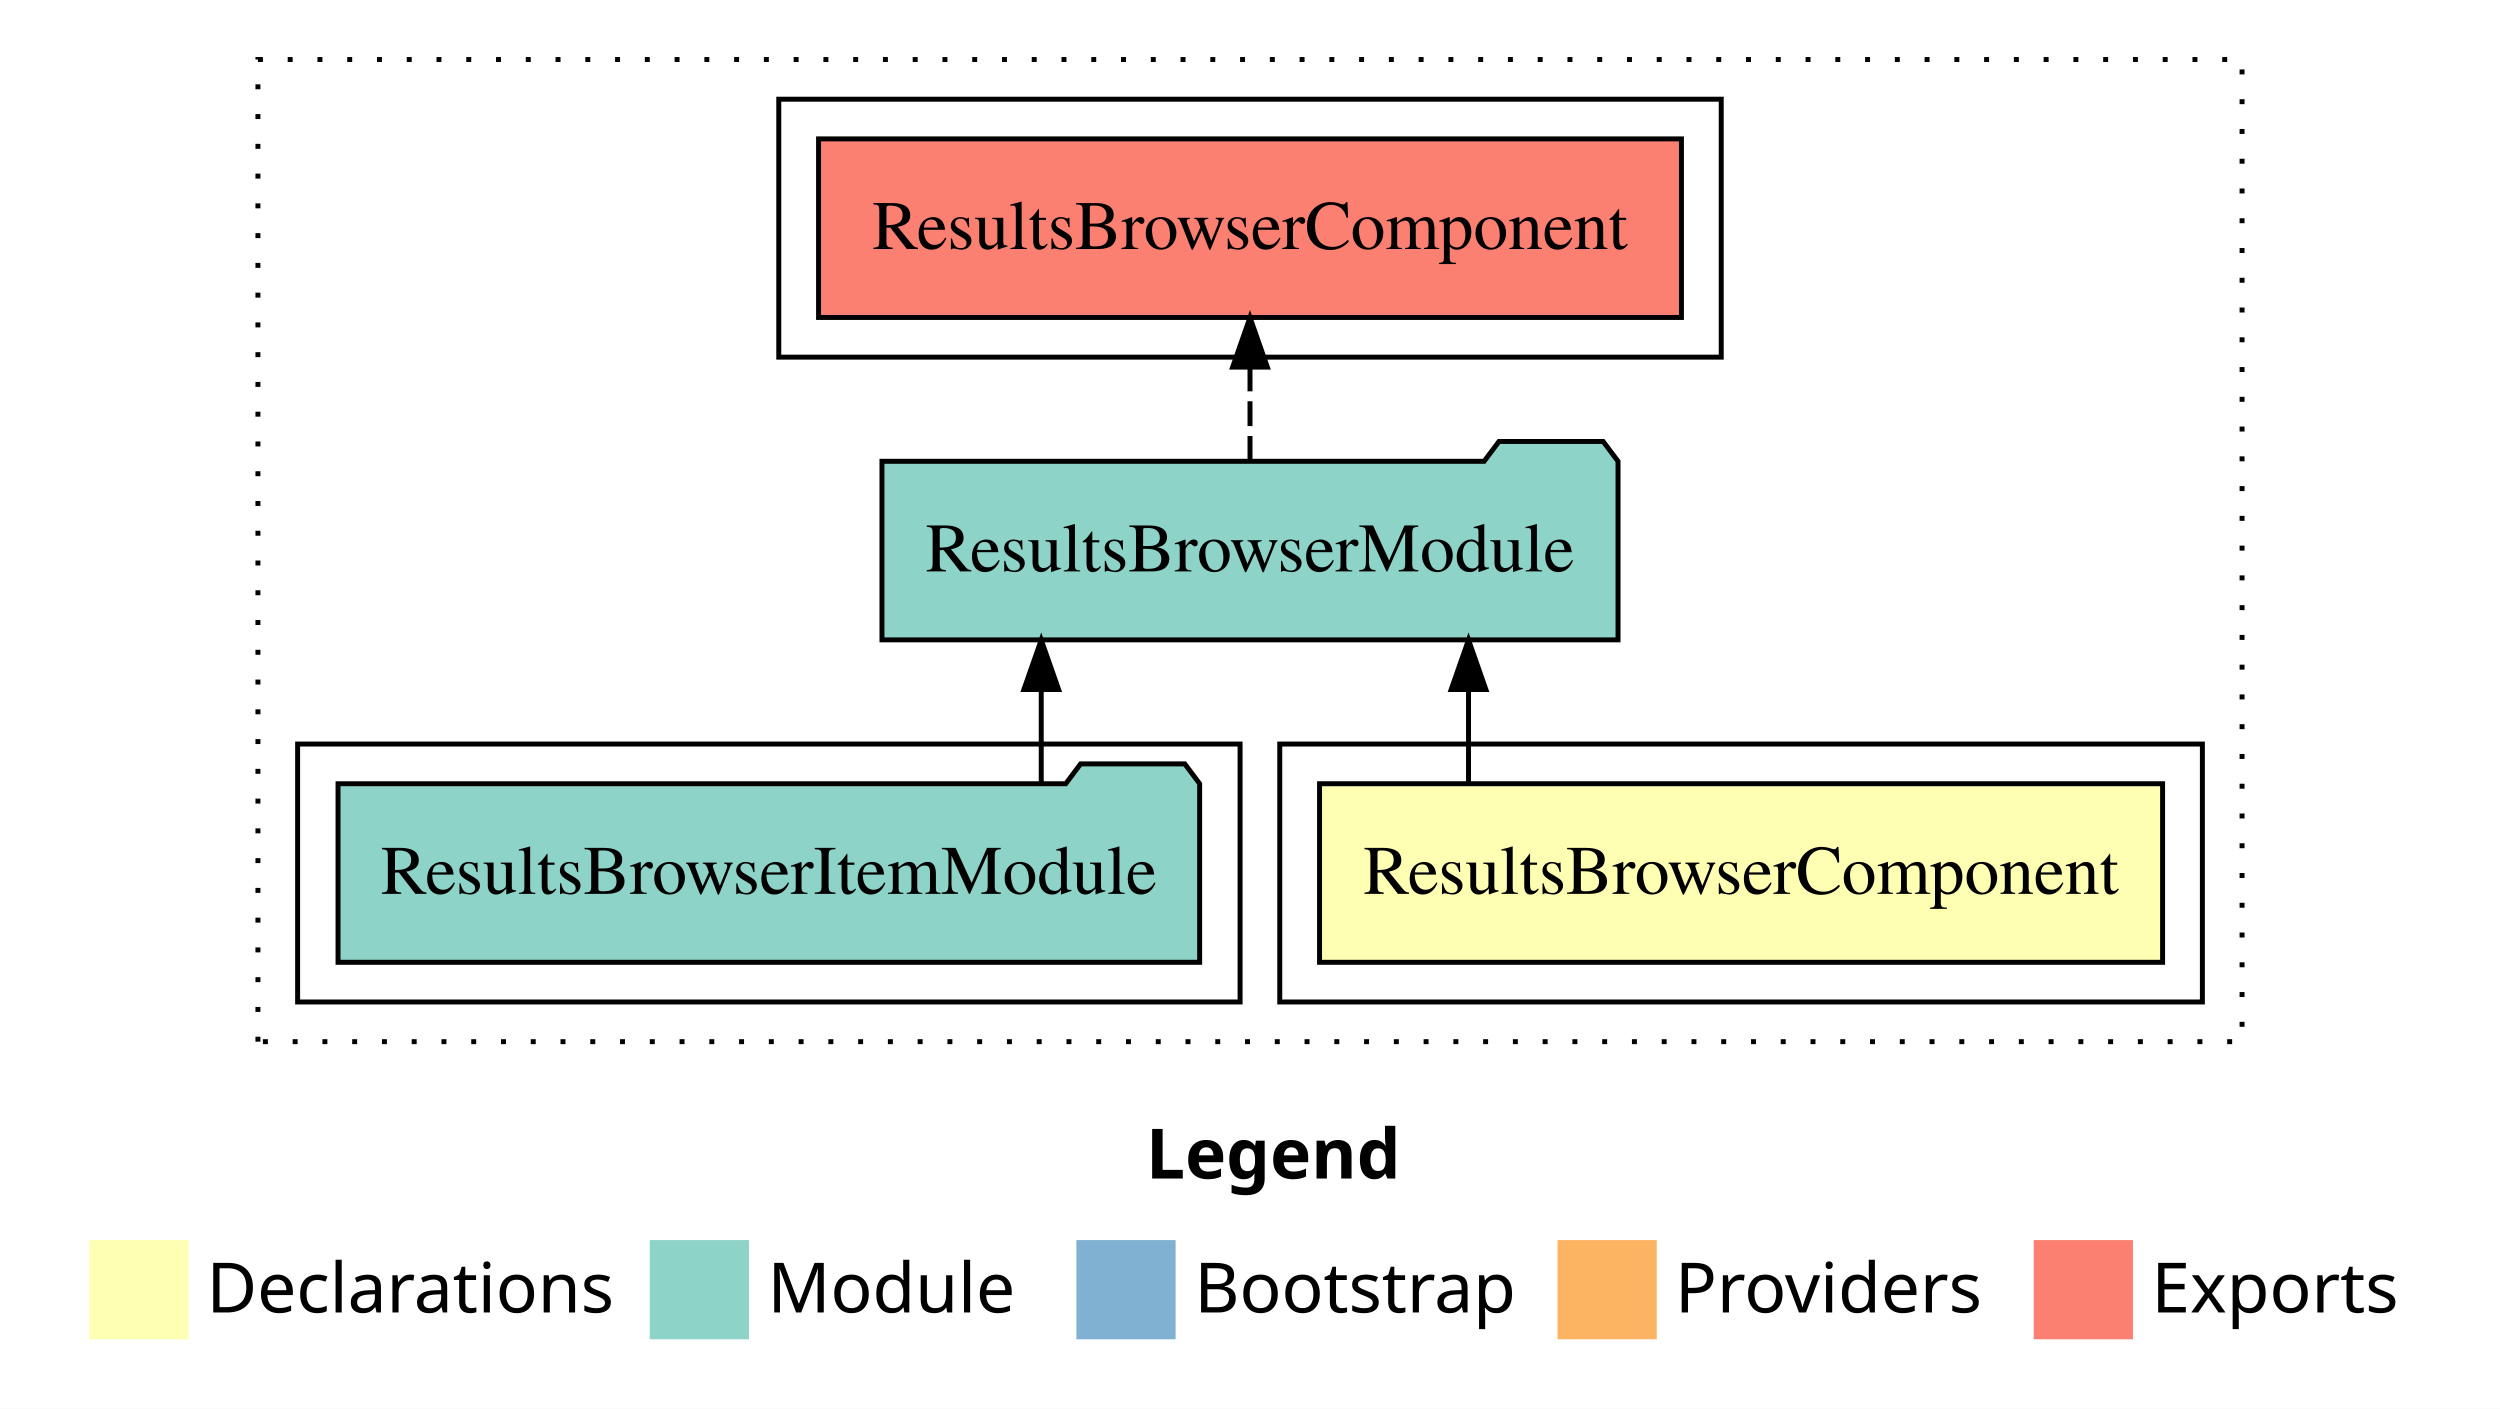
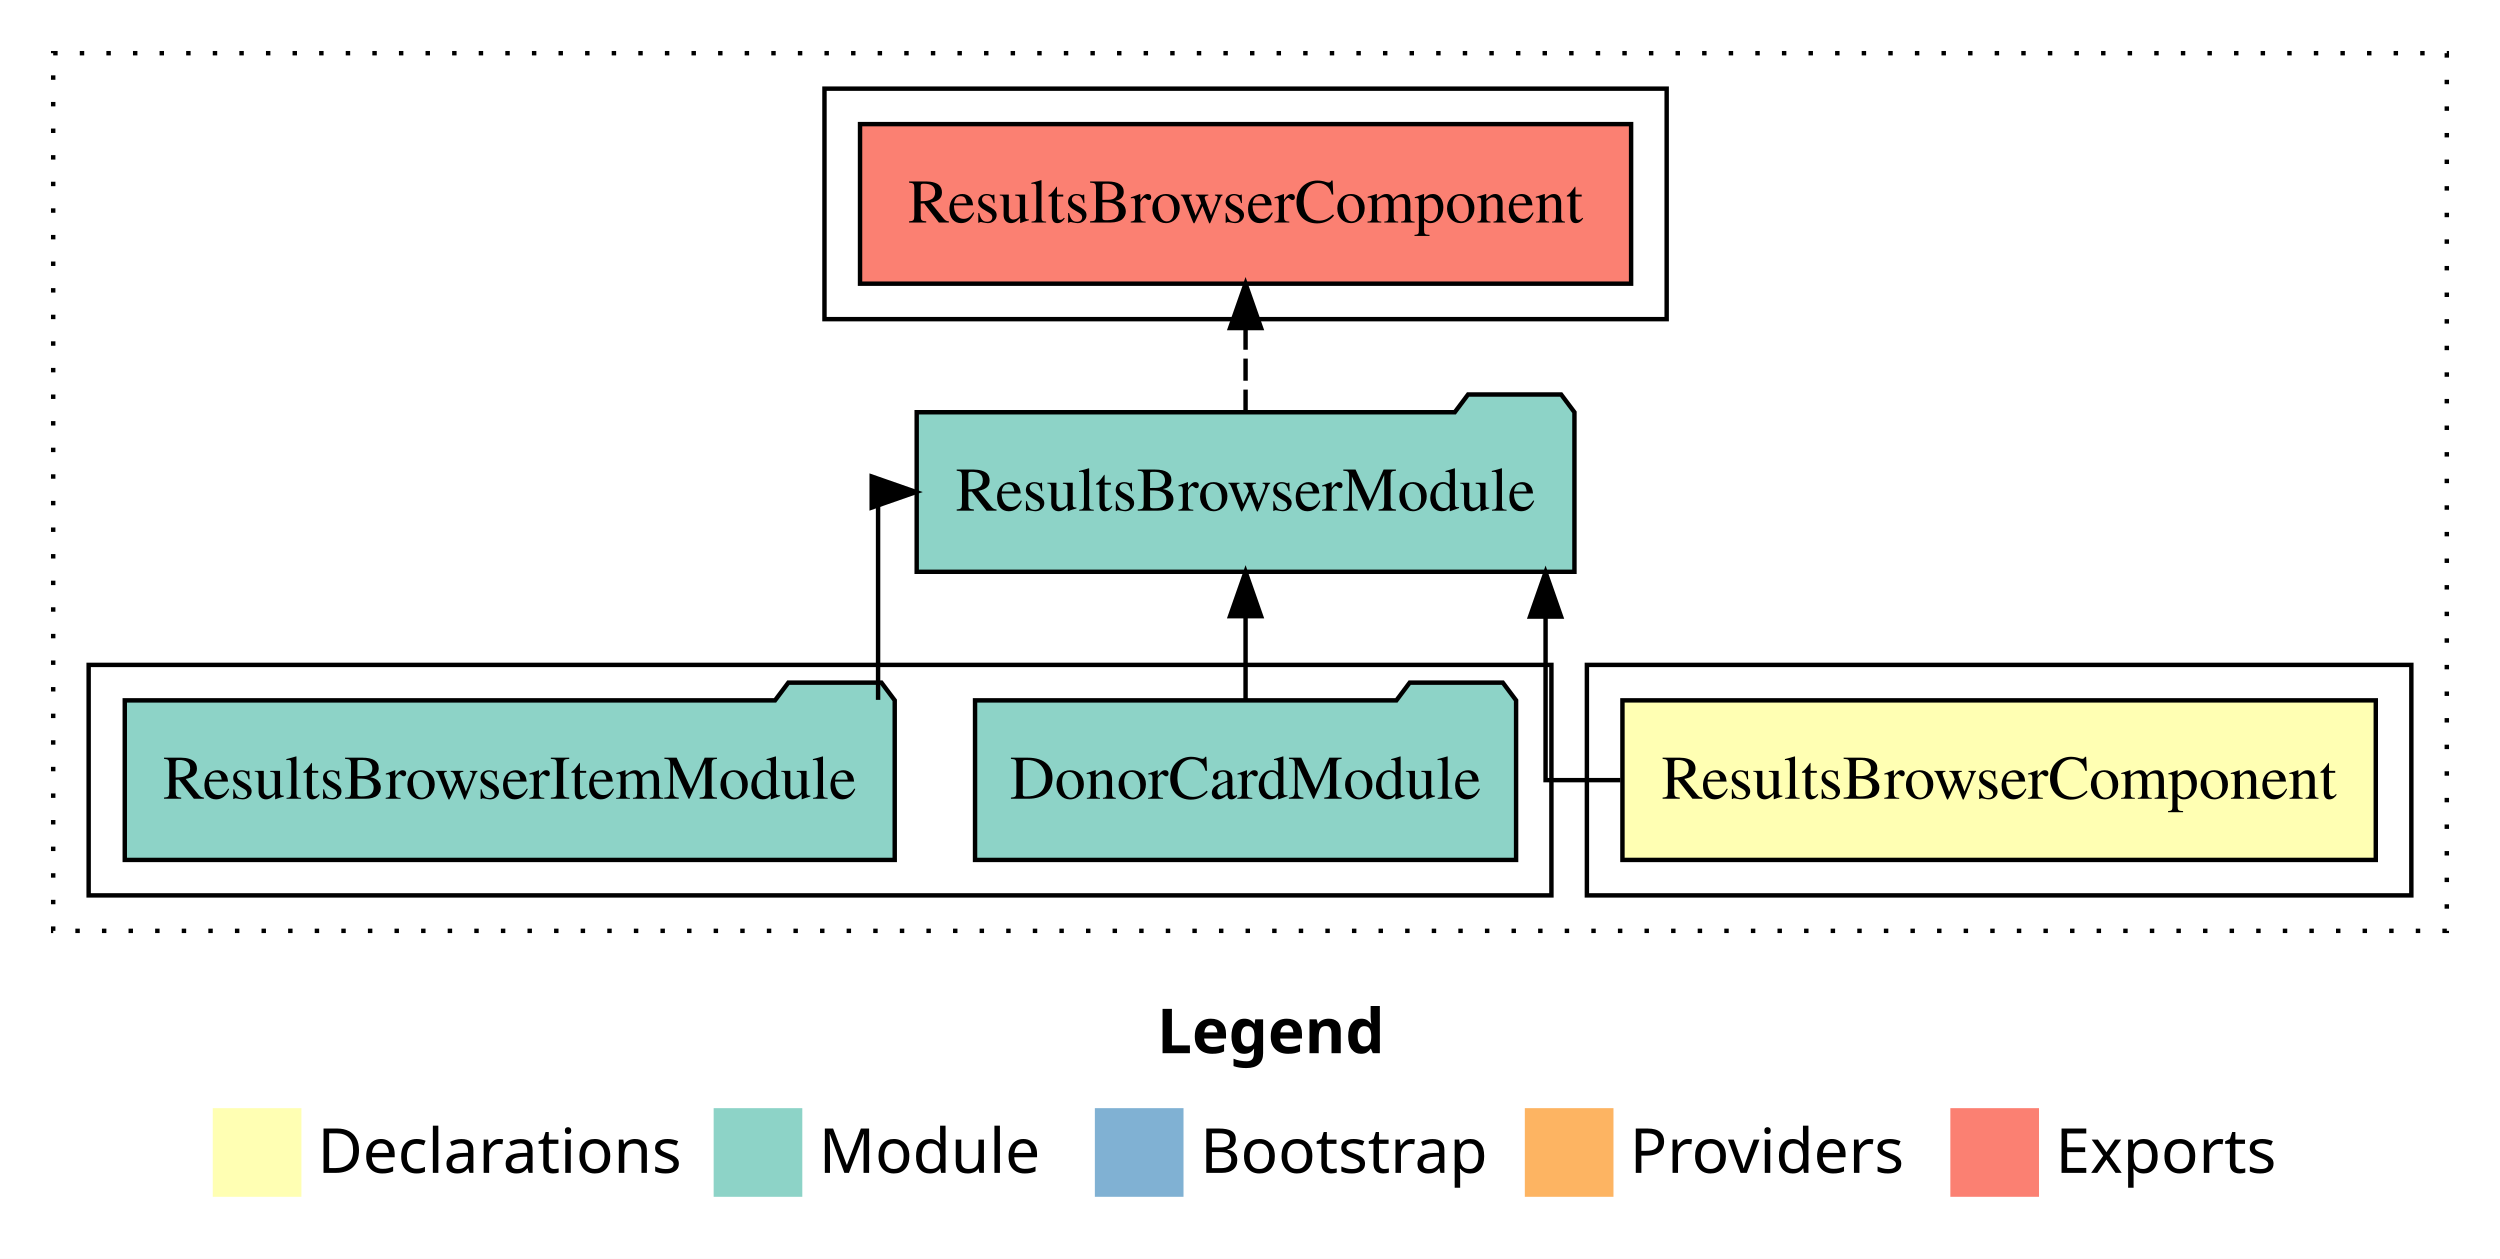
- <svg xmlns="http://www.w3.org/2000/svg" width="504pt" height="284pt" viewBox="0.00 0.00 504.00 284.00">
+ <svg xmlns="http://www.w3.org/2000/svg" width="564pt" height="284pt" viewBox="0.00 0.00 564.00 284.00">
  <g id="graph0" class="graph" transform="scale(1 1) rotate(0) translate(4 280)">
-     <polygon fill="#ffffff" stroke="transparent" points="-4,4 -4,-280 500,-280 500,4 -4,4" />
-     <text text-anchor="start" x="227.009" y="-42.4" font-family="sans-serif" font-weight="bold" font-size="14.00" fill="#000000">Legend</text>
-     <polygon fill="#ffffb3" stroke="transparent" points="14,-10 14,-30 34,-30 34,-10 14,-10" />
-     <text text-anchor="start" x="37.629" y="-15.4" font-family="sans-serif" font-size="14.00" fill="#000000">  Declarations</text>
-     <polygon fill="#8dd3c7" stroke="transparent" points="127,-10 127,-30 147,-30 147,-10 127,-10" />
-     <text text-anchor="start" x="150.725" y="-15.4" font-family="sans-serif" font-size="14.00" fill="#000000">  Module</text>
-     <polygon fill="#80b1d3" stroke="transparent" points="213,-10 213,-30 233,-30 233,-10 213,-10" />
-     <text text-anchor="start" x="236.781" y="-15.4" font-family="sans-serif" font-size="14.00" fill="#000000">  Bootstrap</text>
-     <polygon fill="#fdb462" stroke="transparent" points="310,-10 310,-30 330,-30 330,-10 310,-10" />
-     <text text-anchor="start" x="333.673" y="-15.4" font-family="sans-serif" font-size="14.00" fill="#000000">  Providers</text>
-     <polygon fill="#fb8072" stroke="transparent" points="406,-10 406,-30 426,-30 426,-10 406,-10" />
-     <text text-anchor="start" x="429.726" y="-15.4" font-family="sans-serif" font-size="14.00" fill="#000000">  Exports</text>
+     <polygon fill="#ffffff" stroke="transparent" points="-4,4 -4,-280 560,-280 560,4 -4,4" />
+     <text text-anchor="start" x="257.009" y="-42.4" font-family="sans-serif" font-weight="bold" font-size="14.00" fill="#000000">Legend</text>
+     <polygon fill="#ffffb3" stroke="transparent" points="44,-10 44,-30 64,-30 64,-10 44,-10" />
+     <text text-anchor="start" x="67.629" y="-15.4" font-family="sans-serif" font-size="14.00" fill="#000000">  Declarations</text>
+     <polygon fill="#8dd3c7" stroke="transparent" points="157,-10 157,-30 177,-30 177,-10 157,-10" />
+     <text text-anchor="start" x="180.725" y="-15.4" font-family="sans-serif" font-size="14.00" fill="#000000">  Module</text>
+     <polygon fill="#80b1d3" stroke="transparent" points="243,-10 243,-30 263,-30 263,-10 243,-10" />
+     <text text-anchor="start" x="266.781" y="-15.4" font-family="sans-serif" font-size="14.00" fill="#000000">  Bootstrap</text>
+     <polygon fill="#fdb462" stroke="transparent" points="340,-10 340,-30 360,-30 360,-10 340,-10" />
+     <text text-anchor="start" x="363.673" y="-15.4" font-family="sans-serif" font-size="14.00" fill="#000000">  Providers</text>
+     <polygon fill="#fb8072" stroke="transparent" points="436,-10 436,-30 456,-30 456,-10 436,-10" />
+     <text text-anchor="start" x="459.726" y="-15.4" font-family="sans-serif" font-size="14.00" fill="#000000">  Exports</text>
    <g id="clust1" class="cluster">
-       <polygon fill="none" stroke="#000000" stroke-dasharray="1,5" points="48,-70 48,-268 448,-268 448,-70 48,-70" />
+       <polygon fill="none" stroke="#000000" stroke-dasharray="1,5" points="8,-70 8,-268 548,-268 548,-70 8,-70" />
    </g>
    <g id="clust2" class="cluster">
-       <polygon fill="none" stroke="#000000" points="254,-78 254,-130 440,-130 440,-78 254,-78" />
+       <polygon fill="none" stroke="#000000" points="354,-78 354,-130 540,-130 540,-78 354,-78" />
    </g>
    <g id="clust4" class="cluster">
-       <polygon fill="none" stroke="#000000" points="56,-78 56,-130 246,-130 246,-78 56,-78" />
+       <polygon fill="none" stroke="#000000" points="16,-78 16,-130 346,-130 346,-78 16,-78" />
    </g>
    <g id="clust5" class="cluster">
-       <polygon fill="none" stroke="#000000" points="153,-208 153,-260 343,-260 343,-208 153,-208" />
+       <polygon fill="none" stroke="#000000" points="182,-208 182,-260 372,-260 372,-208 182,-208" />
    </g>
    <g id="node1" class="node">
-       <polygon fill="#ffffb3" stroke="#000000" points="431.978,-122 262.022,-122 262.022,-86 431.978,-86 431.978,-122" />
-       <text text-anchor="middle" x="347" y="-99.8" font-family="Times,serif" font-size="14.00" fill="#000000">ResultsBrowserComponent</text>
+       <polygon fill="#ffffb3" stroke="#000000" points="531.978,-122 362.022,-122 362.022,-86 531.978,-86 531.978,-122" />
+       <text text-anchor="middle" x="447" y="-99.8" font-family="Times,serif" font-size="14.00" fill="#000000">ResultsBrowserComponent</text>
    </g>
    <g id="node2" class="node">
-       <polygon fill="#8dd3c7" stroke="#000000" points="322.195,-187 319.195,-191 298.195,-191 295.195,-187 173.805,-187 173.805,-151 322.195,-151 322.195,-187" />
-       <text text-anchor="middle" x="248" y="-164.8" font-family="Times,serif" font-size="14.00" fill="#000000">ResultsBrowserModule</text>
+       <polygon fill="#8dd3c7" stroke="#000000" points="351.195,-187 348.195,-191 327.195,-191 324.195,-187 202.805,-187 202.805,-151 351.195,-151 351.195,-187" />
+       <text text-anchor="middle" x="277" y="-164.8" font-family="Times,serif" font-size="14.00" fill="#000000">ResultsBrowserModule</text>
    </g>
    <g id="edge1" class="edge">
-       <path fill="none" stroke="#000000" d="M292.054,-122.106C292.054,-122.106 292.054,-140.991 292.054,-140.991" />
-       <polygon fill="#000000" stroke="#000000" points="288.554,-140.991 292.054,-150.991 295.554,-140.991 288.554,-140.991" />
+       <path fill="none" stroke="#000000" d="M361.577,-104C351.482,-104 344.681,-104 344.681,-104 344.681,-104 344.681,-140.894 344.681,-140.894" />
+       <polygon fill="#000000" stroke="#000000" points="341.181,-140.894 344.681,-150.894 348.181,-140.894 341.181,-140.894" />
+     </g>
+     <g id="node5" class="node">
+       <polygon fill="#fb8072" stroke="#000000" points="363.978,-252 190.022,-252 190.022,-216 363.978,-216 363.978,-252" />
+       <text text-anchor="middle" x="277" y="-229.8" font-family="Times,serif" font-size="14.00" fill="#000000">ResultsBrowserComponent </text>
+     </g>
+     <g id="edge4" class="edge">
+       <path fill="none" stroke="#000000" stroke-dasharray="5,2" d="M277,-187.106C277,-187.106 277,-205.991 277,-205.991" />
+       <polygon fill="#000000" stroke="#000000" points="273.5,-205.991 277,-215.991 280.5,-205.991 273.5,-205.991" />
+     </g>
+     <g id="node3" class="node">
+       <polygon fill="#8dd3c7" stroke="#000000" points="338.03,-122 335.03,-126 314.03,-126 311.03,-122 215.97,-122 215.97,-86 338.03,-86 338.03,-122" />
+       <text text-anchor="middle" x="277" y="-99.8" font-family="Times,serif" font-size="14.00" fill="#000000">DonorCardModule</text>
+     </g>
+     <g id="edge2" class="edge">
+       <path fill="none" stroke="#000000" d="M277,-122.106C277,-122.106 277,-140.991 277,-140.991" />
+       <polygon fill="#000000" stroke="#000000" points="273.5,-140.991 277,-150.991 280.5,-140.991 273.5,-140.991" />
    </g>
    <g id="node4" class="node">
-       <polygon fill="#fb8072" stroke="#000000" points="334.978,-252 161.022,-252 161.022,-216 334.978,-216 334.978,-252" />
-       <text text-anchor="middle" x="248" y="-229.8" font-family="Times,serif" font-size="14.00" fill="#000000">ResultsBrowserComponent </text>
+       <polygon fill="#8dd3c7" stroke="#000000" points="197.851,-122 194.851,-126 173.851,-126 170.851,-122 24.148,-122 24.148,-86 197.851,-86 197.851,-122" />
+       <text text-anchor="middle" x="111" y="-99.8" font-family="Times,serif" font-size="14.00" fill="#000000">ResultsBrowserItemModule</text>
    </g>
    <g id="edge3" class="edge">
-       <path fill="none" stroke="#000000" stroke-dasharray="5,2" d="M248,-187.106C248,-187.106 248,-205.991 248,-205.991" />
-       <polygon fill="#000000" stroke="#000000" points="244.5,-205.991 248,-215.991 251.5,-205.991 244.5,-205.991" />
-     </g>
-     <g id="node3" class="node">
-       <polygon fill="#8dd3c7" stroke="#000000" points="237.851,-122 234.851,-126 213.851,-126 210.851,-122 64.148,-122 64.148,-86 237.851,-86 237.851,-122" />
-       <text text-anchor="middle" x="151" y="-99.8" font-family="Times,serif" font-size="14.00" fill="#000000">ResultsBrowserItemModule</text>
-     </g>
-     <g id="edge2" class="edge">
-       <path fill="none" stroke="#000000" d="M205.914,-122.106C205.914,-122.106 205.914,-140.991 205.914,-140.991" />
-       <polygon fill="#000000" stroke="#000000" points="202.414,-140.991 205.914,-150.991 209.414,-140.991 202.414,-140.991" />
+       <path fill="none" stroke="#000000" d="M194.094,-122.106C194.094,-141.339 194.094,-169 194.094,-169 194.094,-169 194.95,-169 194.95,-169" />
+       <polygon fill="#000000" stroke="#000000" points="192.654,-172.5 202.654,-169 192.654,-165.5 192.654,-172.5" />
    </g>
  </g>
</svg>
